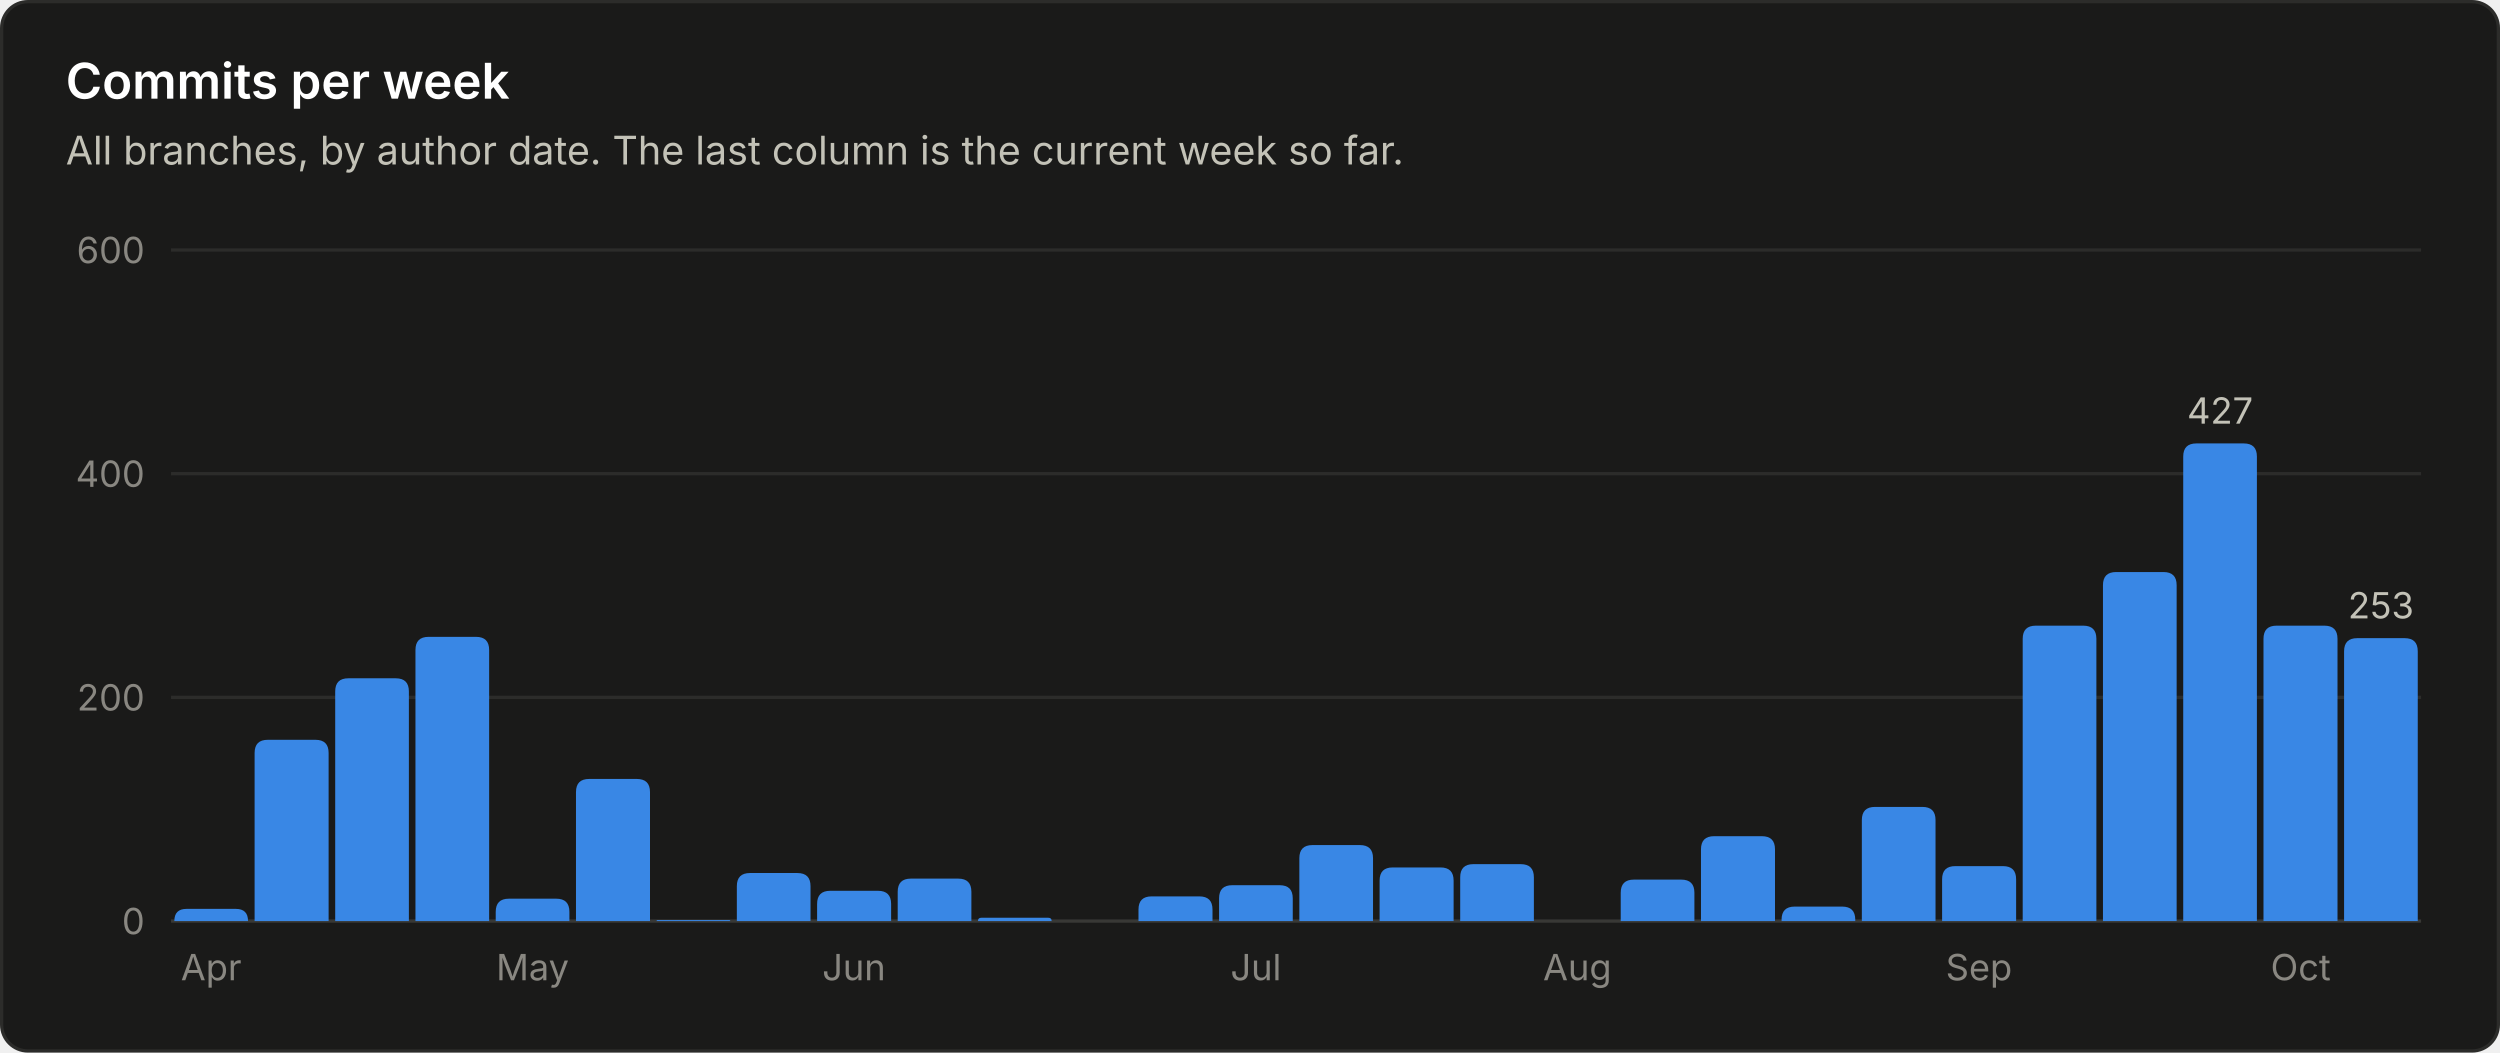
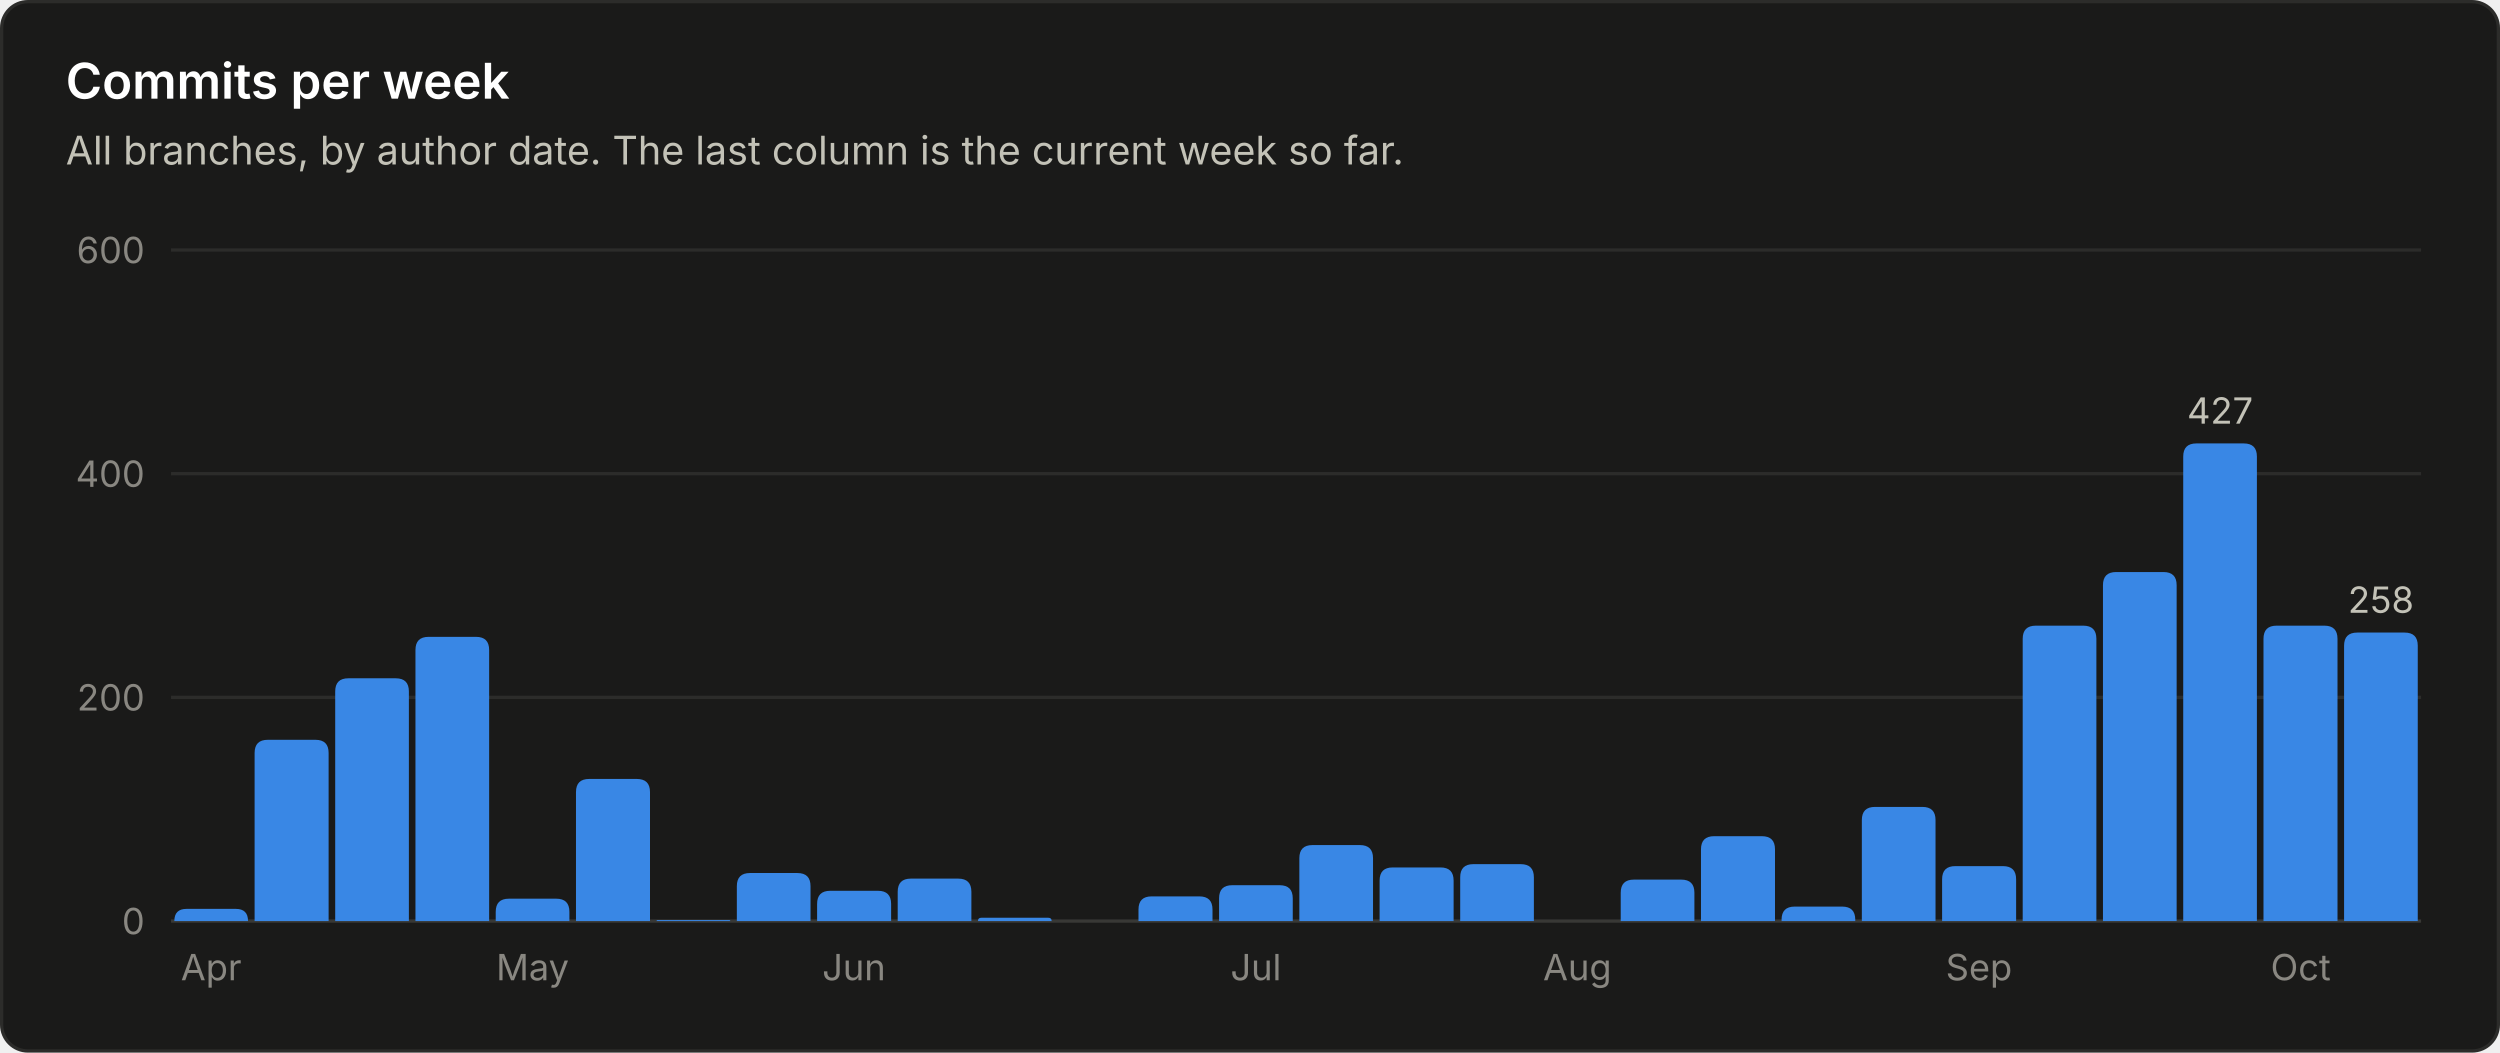
<svg xmlns="http://www.w3.org/2000/svg" viewBox="0 0 760 320" width="760" height="320" role="img" font-family="system-ui, -apple-system, 'Segoe UI', sans-serif">
  <rect x="0.5" y="0.5" width="759" height="319" rx="8" fill="#1a1a19" stroke="#2c2c2a" />
  <text x="20.0" y="30.0" fill="#ffffff" font-size="15" font-weight="600" text-anchor="start">Commits per week</text>
  <text x="20.0" y="50.0" fill="#c3c2b7" font-size="12" font-weight="400" text-anchor="start">All branches, by author date. The last column is the current week so far.</text>
  <line x1="52" y1="280.0" x2="736" y2="280.0" stroke="#383835" stroke-width="1" />
  <text x="44.0" y="284.0" fill="#898781" font-size="11" font-weight="400" text-anchor="end">0</text>
  <line x1="52" y1="212.0" x2="736" y2="212.0" stroke="#2c2c2a" stroke-width="1" />
  <text x="44.0" y="216.0" fill="#898781" font-size="11" font-weight="400" text-anchor="end">200</text>
  <line x1="52" y1="144.0" x2="736" y2="144.0" stroke="#2c2c2a" stroke-width="1" />
  <text x="44.0" y="148.0" fill="#898781" font-size="11" font-weight="400" text-anchor="end">400</text>
  <line x1="52" y1="76.0" x2="736" y2="76.0" stroke="#2c2c2a" stroke-width="1" />
  <text x="44.0" y="80.0" fill="#898781" font-size="11" font-weight="400" text-anchor="end">600</text>
  <path d="M53.0 280.0 V280.0 Q53.0 276.3 56.7 276.3 H71.7 Q75.4 276.3 75.4 280.0 V280.0 Z" fill="#3987e5" />
  <text x="64.2" y="298.0" fill="#898781" font-size="11" font-weight="400" text-anchor="middle">Apr</text>
  <path d="M77.4 280.0 V228.9 Q77.4 224.9 81.4 224.9 H95.9 Q99.9 224.9 99.9 228.9 V280.0 Z" fill="#3987e5" />
  <path d="M101.9 280.0 V210.2 Q101.9 206.2 105.9 206.2 H120.3 Q124.3 206.2 124.3 210.2 V280.0 Z" fill="#3987e5" />
  <path d="M126.3 280.0 V197.6 Q126.3 193.6 130.3 193.6 H144.7 Q148.7 193.6 148.7 197.6 V280.0 Z" fill="#3987e5" />
  <path d="M150.7 280.0 V277.2 Q150.7 273.2 154.7 273.2 H169.1 Q173.1 273.2 173.1 277.2 V280.0 Z" fill="#3987e5" />
  <text x="161.9" y="298.0" fill="#898781" font-size="11" font-weight="400" text-anchor="middle">May</text>
  <path d="M175.1 280.0 V240.8 Q175.1 236.8 179.1 236.8 H193.6 Q197.6 236.8 197.6 240.8 V280.0 Z" fill="#3987e5" />
  <path d="M199.6 280.0 V280.0 Q199.6 279.7 199.9 279.7 H221.7 Q222.0 279.7 222.0 280.0 V280.0 Z" fill="#3987e5" />
  <path d="M224.0 280.0 V269.4 Q224.0 265.4 228.0 265.4 H242.4 Q246.4 265.4 246.4 269.4 V280.0 Z" fill="#3987e5" />
  <path d="M248.4 280.0 V274.8 Q248.4 270.8 252.4 270.8 H266.9 Q270.9 270.8 270.9 274.8 V280.0 Z" fill="#3987e5" />
  <text x="259.6" y="298.0" fill="#898781" font-size="11" font-weight="400" text-anchor="middle">Jun</text>
  <path d="M272.9 280.0 V271.1 Q272.9 267.1 276.9 267.1 H291.3 Q295.3 267.1 295.3 271.1 V280.0 Z" fill="#3987e5" />
  <path d="M297.3 280.0 V280.0 Q297.3 279.0 298.3 279.0 H318.7 Q319.7 279.0 319.7 280.0 V280.0 Z" fill="#3987e5" />
  <path d="M346.1 280.0 V276.5 Q346.1 272.5 350.1 272.5 H364.6 Q368.6 272.5 368.6 276.5 V280.0 Z" fill="#3987e5" />
  <path d="M370.6 280.0 V273.1 Q370.6 269.1 374.6 269.1 H389.0 Q393.0 269.1 393.0 273.1 V280.0 Z" fill="#3987e5" />
  <text x="381.8" y="298.0" fill="#898781" font-size="11" font-weight="400" text-anchor="middle">Jul</text>
  <path d="M395.0 280.0 V260.9 Q395.0 256.9 399.0 256.9 H413.4 Q417.4 256.9 417.4 260.9 V280.0 Z" fill="#3987e5" />
  <path d="M419.4 280.0 V267.7 Q419.4 263.7 423.4 263.7 H437.9 Q441.9 263.7 441.9 267.7 V280.0 Z" fill="#3987e5" />
  <path d="M443.9 280.0 V266.7 Q443.9 262.7 447.9 262.7 H462.3 Q466.3 262.7 466.3 266.7 V280.0 Z" fill="#3987e5" />
  <text x="479.5" y="298.0" fill="#898781" font-size="11" font-weight="400" text-anchor="middle">Aug</text>
  <path d="M492.7 280.0 V271.4 Q492.7 267.4 496.7 267.4 H511.1 Q515.1 267.4 515.1 271.4 V280.0 Z" fill="#3987e5" />
  <path d="M517.1 280.0 V258.2 Q517.1 254.2 521.1 254.2 H535.6 Q539.6 254.2 539.6 258.2 V280.0 Z" fill="#3987e5" />
  <path d="M541.6 280.0 V279.6 Q541.6 275.6 545.6 275.6 H560.0 Q564.0 275.6 564.0 279.6 V280.0 Z" fill="#3987e5" />
  <path d="M566.0 280.0 V249.3 Q566.0 245.3 570.0 245.3 H584.4 Q588.4 245.3 588.4 249.3 V280.0 Z" fill="#3987e5" />
  <path d="M590.4 280.0 V267.3 Q590.4 263.3 594.4 263.3 H608.9 Q612.9 263.3 612.9 267.3 V280.0 Z" fill="#3987e5" />
  <text x="601.6" y="298.0" fill="#898781" font-size="11" font-weight="400" text-anchor="middle">Sep</text>
  <path d="M614.9 280.0 V194.2 Q614.9 190.2 618.9 190.2 H633.3 Q637.3 190.2 637.3 194.2 V280.0 Z" fill="#3987e5" />
  <path d="M639.3 280.0 V177.9 Q639.3 173.9 643.3 173.9 H657.7 Q661.7 173.9 661.7 177.9 V280.0 Z" fill="#3987e5" />
  <path d="M663.7 280.0 V138.8 Q663.7 134.8 667.7 134.8 H682.1 Q686.1 134.8 686.1 138.8 V280.0 Z" fill="#3987e5" />
  <text x="674.9" y="128.8" fill="#c3c2b7" font-size="11" font-weight="400" text-anchor="middle">427</text>
  <path d="M688.1 280.0 V194.2 Q688.1 190.2 692.1 190.2 H706.6 Q710.6 190.2 710.6 194.2 V280.0 Z" fill="#3987e5" />
  <text x="699.4" y="298.0" fill="#898781" font-size="11" font-weight="400" text-anchor="middle">Oct</text>
-   <path d="M712.6 280.0 V198.0 Q712.6 194.0 716.6 194.0 H731.0 Q735.0 194.0 735.0 198.0 V280.0 Z" fill="#3987e5" />
-   <text x="723.8" y="188.0" fill="#c3c2b7" font-size="11" font-weight="400" text-anchor="middle">253</text>
+   <path d="M712.6 280.0 V196.3 Q712.6 192.3 716.6 192.3 H731.0 Q735.0 192.3 735.0 196.3 V280.0 Z" fill="#3987e5" />
+   <text x="723.8" y="186.3" fill="#c3c2b7" font-size="11" font-weight="400" text-anchor="middle">258</text>
</svg>
